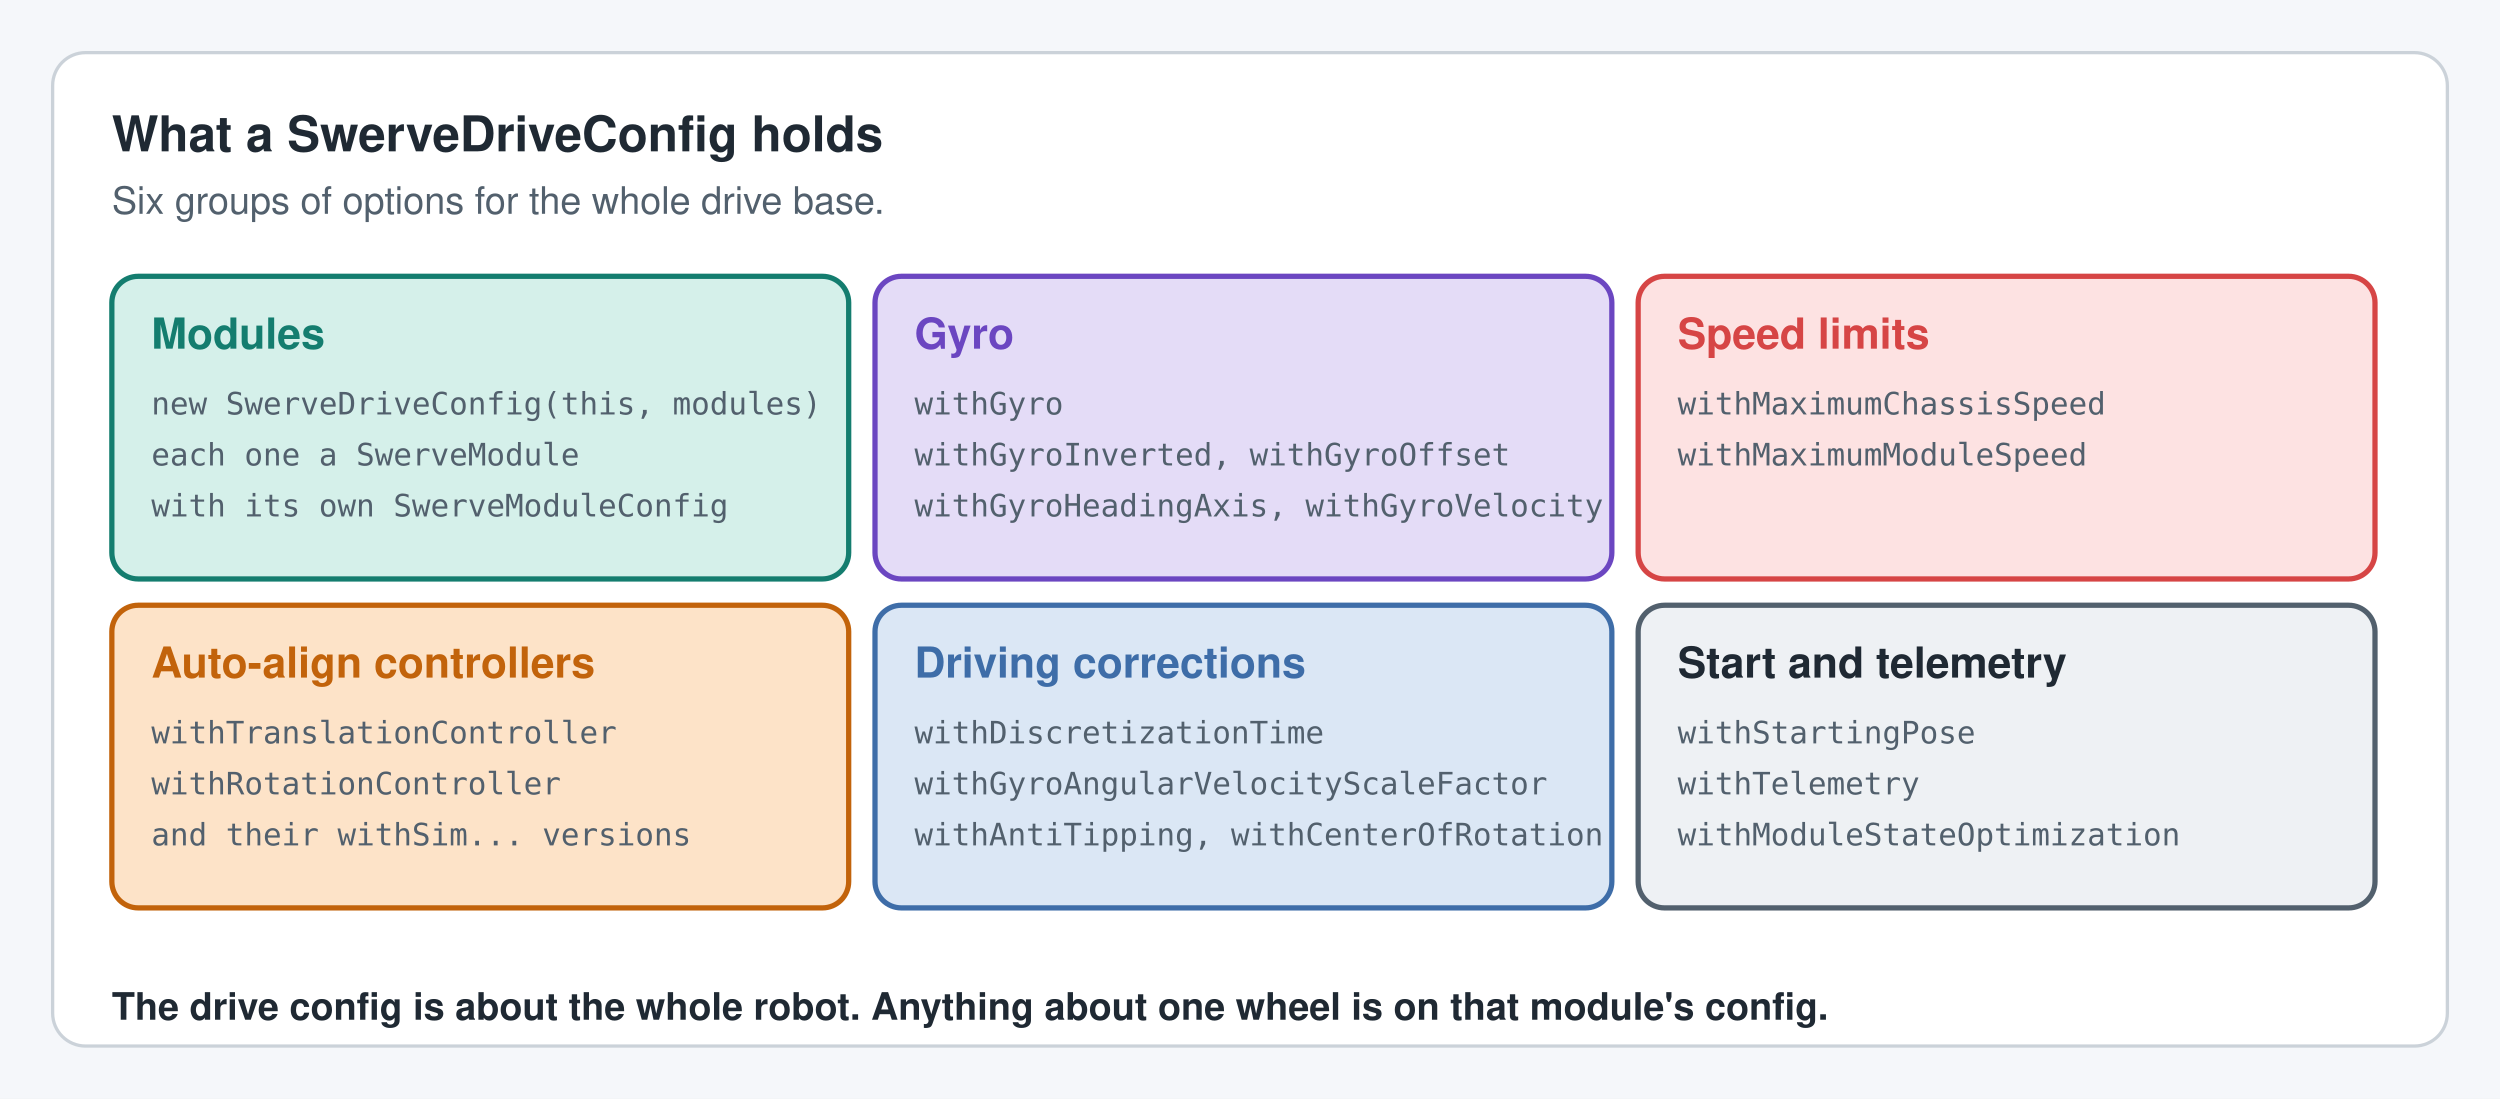
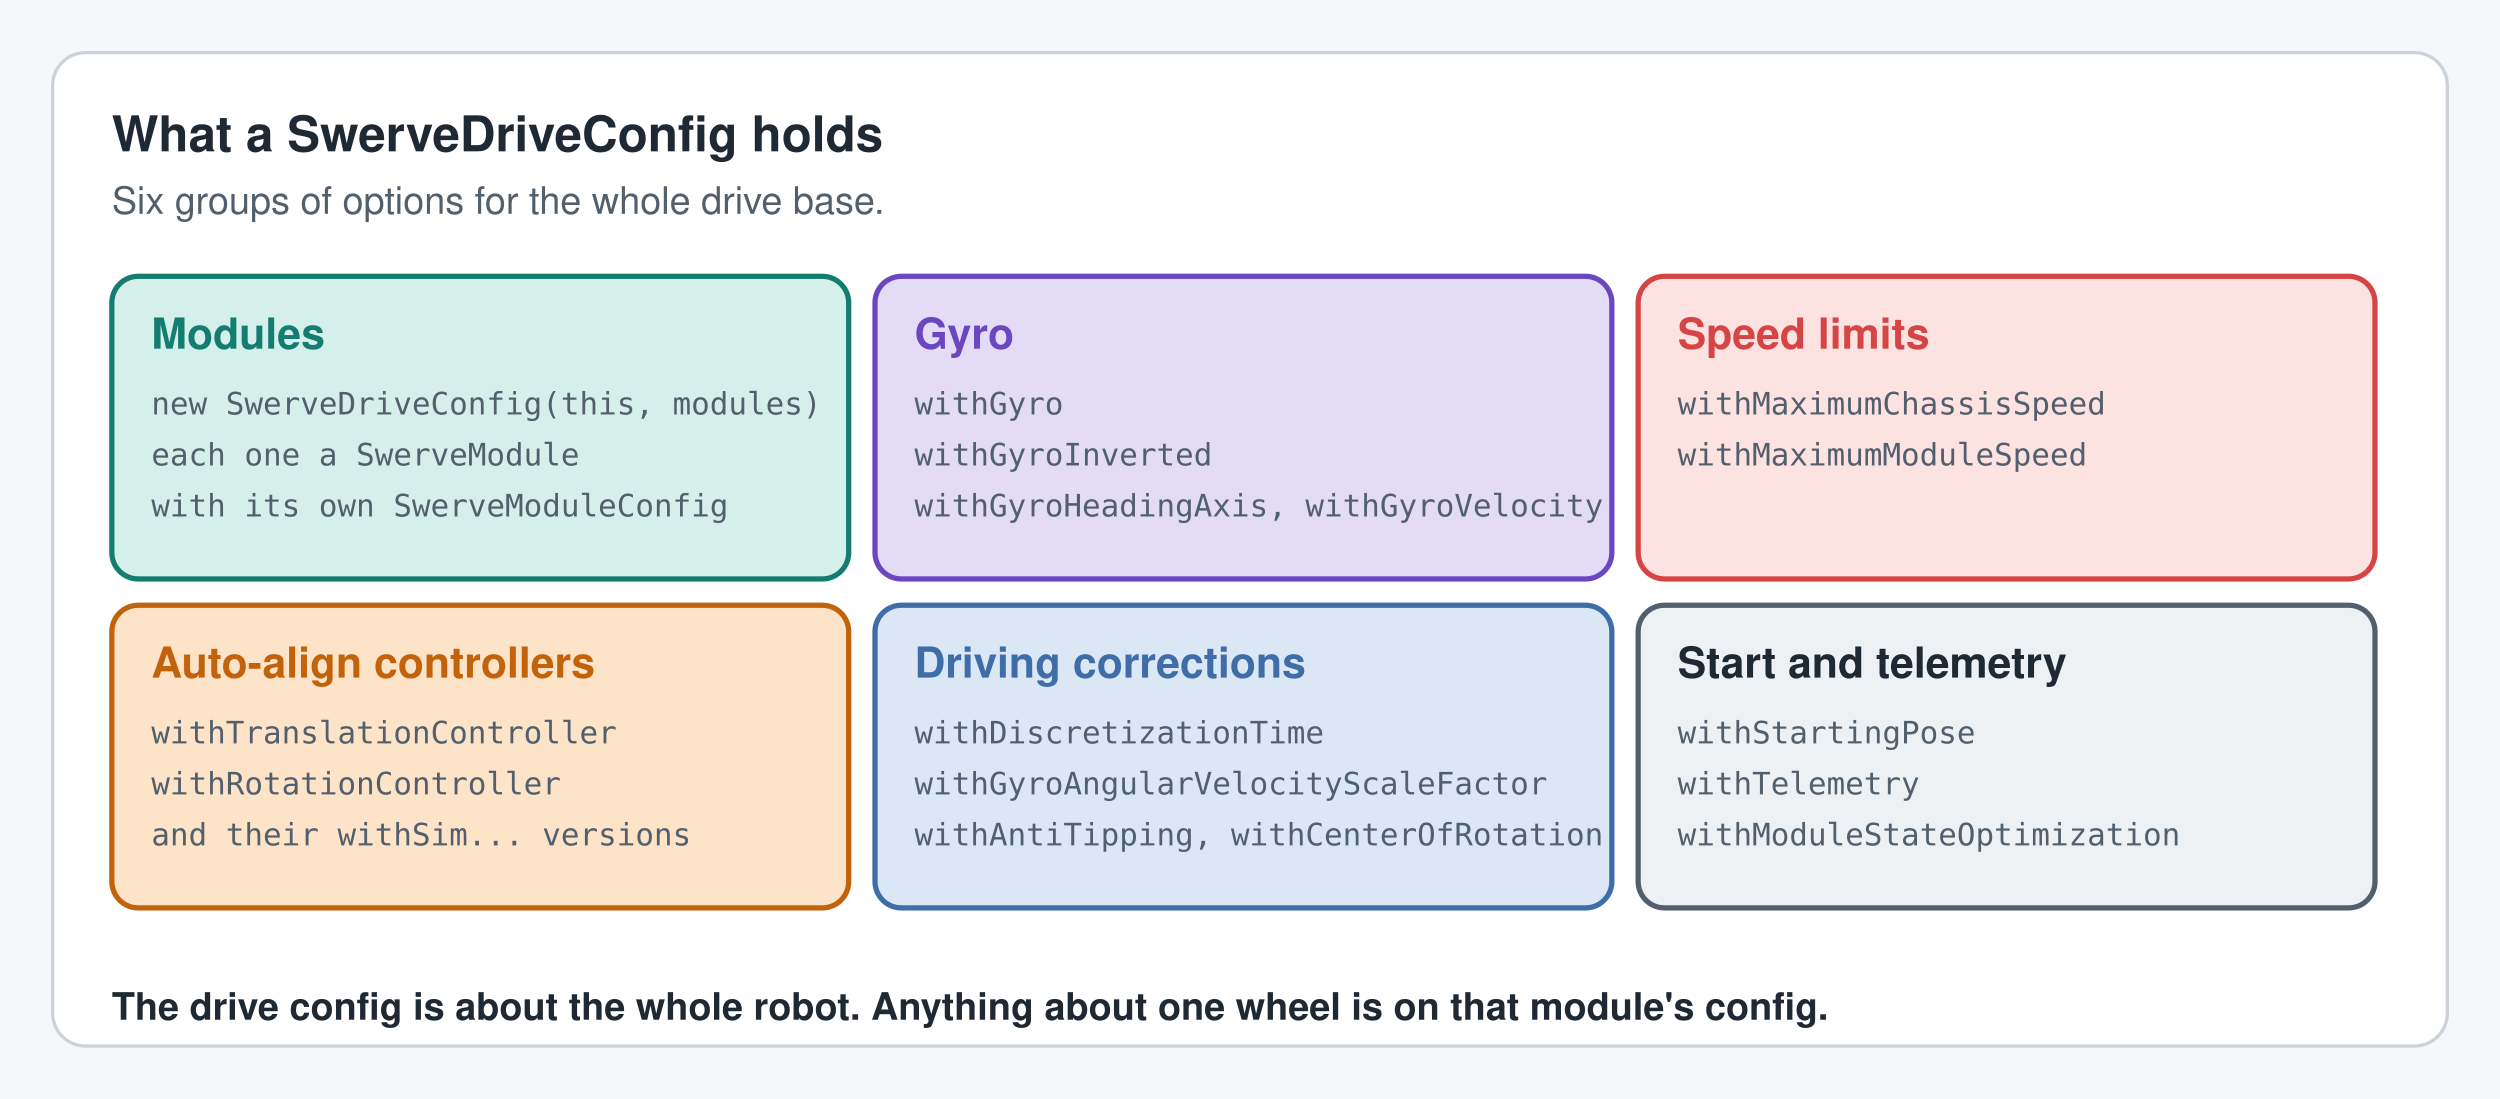
<svg xmlns="http://www.w3.org/2000/svg" viewBox="0 0 760 334" width="760" height="334" font-family="Segoe UI, Helvetica, Arial, sans-serif" role="img" aria-labelledby="t d">
  <defs>
    <marker id="ak" viewBox="0 0 10 10" refX="8" refY="5" markerWidth="6" markerHeight="6" orient="auto-start-reverse">
      <path d="M0,0 L10,5 L0,10 Z" fill="#52606d" />
    </marker>
    <marker id="ao" viewBox="0 0 10 10" refX="8" refY="5" markerWidth="6" markerHeight="6" orient="auto-start-reverse">
      <path d="M0,0 L10,5 L0,10 Z" fill="#c2630b" />
    </marker>
    <marker id="ap" viewBox="0 0 10 10" refX="8" refY="5" markerWidth="6" markerHeight="6" orient="auto-start-reverse">
      <path d="M0,0 L10,5 L0,10 Z" fill="#6b46c1" />
    </marker>
    <marker id="ag" viewBox="0 0 10 10" refX="8" refY="5" markerWidth="6" markerHeight="6" orient="auto-start-reverse">
      <path d="M0,0 L10,5 L0,10 Z" fill="#147d6f" />
    </marker>
    <marker id="ar" viewBox="0 0 10 10" refX="8" refY="5" markerWidth="6" markerHeight="6" orient="auto-start-reverse">
      <path d="M0,0 L10,5 L0,10 Z" fill="#d64545" />
    </marker>
    <marker id="ab" viewBox="0 0 10 10" refX="8" refY="5" markerWidth="6" markerHeight="6" orient="auto-start-reverse">
      <path d="M0,0 L10,5 L0,10 Z" fill="#3e6da8" />
    </marker>
  </defs>
  <rect width="760" height="334" fill="#f5f7fa" />
  <rect x="16.0" y="16.0" width="728.0" height="302.0" rx="10" fill="#ffffff" stroke="#cbd2d9" stroke-width="1" />
  <text x="34.0" y="46.0" font-size="15" font-weight="700" text-anchor="start" fill="#1f2933">What a SwerveDriveConfig holds</text>
  <text x="34.0" y="65.0" font-size="11.5" font-weight="400" text-anchor="start" fill="#52606d">Six groups of options for the whole drive base.</text>
  <rect x="34.0" y="84.0" width="224.0" height="92.0" rx="8" fill="#d5f0ea" stroke="#147d6f" stroke-width="1.6" />
  <text x="46.0" y="106.0" font-size="13" font-weight="700" text-anchor="start" fill="#147d6f">Modules</text>
  <text x="46.0" y="126.0" font-size="9.4" font-weight="400" text-anchor="start" fill="#52606d" font-family="Consolas, Menlo, monospace">new SwerveDriveConfig(this, modules)</text>
  <text x="46.0" y="141.5" font-size="9.4" font-weight="400" text-anchor="start" fill="#52606d" font-family="Consolas, Menlo, monospace">each one a SwerveModule</text>
  <text x="46.0" y="157.0" font-size="9.4" font-weight="400" text-anchor="start" fill="#52606d" font-family="Consolas, Menlo, monospace">with its own SwerveModuleConfig</text>
  <rect x="266.0" y="84.0" width="224.0" height="92.0" rx="8" fill="#e4dcf7" stroke="#6b46c1" stroke-width="1.6" />
  <text x="278.0" y="106.0" font-size="13" font-weight="700" text-anchor="start" fill="#6b46c1">Gyro</text>
  <text x="278.0" y="126.0" font-size="9.4" font-weight="400" text-anchor="start" fill="#52606d" font-family="Consolas, Menlo, monospace">withGyro</text>
-   <text x="278.0" y="141.5" font-size="9.4" font-weight="400" text-anchor="start" fill="#52606d" font-family="Consolas, Menlo, monospace">withGyroInverted, withGyroOffset</text>
+   <text x="278.0" y="141.5" font-size="9.4" font-weight="400" text-anchor="start" fill="#52606d" font-family="Consolas, Menlo, monospace">withGyroInverted</text>
  <text x="278.0" y="157.0" font-size="9.4" font-weight="400" text-anchor="start" fill="#52606d" font-family="Consolas, Menlo, monospace">withGyroHeadingAxis, withGyroVelocity</text>
  <rect x="498.0" y="84.0" width="224.0" height="92.0" rx="8" fill="#fde2e2" stroke="#d64545" stroke-width="1.6" />
  <text x="510.0" y="106.0" font-size="13" font-weight="700" text-anchor="start" fill="#d64545">Speed limits</text>
  <text x="510.0" y="126.0" font-size="9.4" font-weight="400" text-anchor="start" fill="#52606d" font-family="Consolas, Menlo, monospace">withMaximumChassisSpeed</text>
  <text x="510.0" y="141.5" font-size="9.4" font-weight="400" text-anchor="start" fill="#52606d" font-family="Consolas, Menlo, monospace">withMaximumModuleSpeed</text>
  <text x="510.0" y="157.0" font-size="9.4" font-weight="400" text-anchor="start" fill="#52606d" font-family="Consolas, Menlo, monospace" />
  <rect x="34.0" y="184.0" width="224.0" height="92.0" rx="8" fill="#fde3c8" stroke="#c2630b" stroke-width="1.6" />
  <text x="46.0" y="206.0" font-size="13" font-weight="700" text-anchor="start" fill="#c2630b">Auto-align controllers</text>
  <text x="46.0" y="226.0" font-size="9.4" font-weight="400" text-anchor="start" fill="#52606d" font-family="Consolas, Menlo, monospace">withTranslationController</text>
  <text x="46.0" y="241.5" font-size="9.4" font-weight="400" text-anchor="start" fill="#52606d" font-family="Consolas, Menlo, monospace">withRotationController</text>
  <text x="46.0" y="257.0" font-size="9.4" font-weight="400" text-anchor="start" fill="#52606d" font-family="Consolas, Menlo, monospace">and their withSim... versions</text>
  <rect x="266.0" y="184.0" width="224.0" height="92.0" rx="8" fill="#dbe7f5" stroke="#3e6da8" stroke-width="1.6" />
  <text x="278.0" y="206.0" font-size="13" font-weight="700" text-anchor="start" fill="#3e6da8">Driving corrections</text>
  <text x="278.0" y="226.0" font-size="9.4" font-weight="400" text-anchor="start" fill="#52606d" font-family="Consolas, Menlo, monospace">withDiscretizationTime</text>
  <text x="278.0" y="241.5" font-size="9.4" font-weight="400" text-anchor="start" fill="#52606d" font-family="Consolas, Menlo, monospace">withGyroAngularVelocityScaleFactor</text>
  <text x="278.0" y="257.0" font-size="9.4" font-weight="400" text-anchor="start" fill="#52606d" font-family="Consolas, Menlo, monospace">withAntiTipping, withCenterOfRotation</text>
  <rect x="498.0" y="184.0" width="224.0" height="92.0" rx="8" fill="#eef1f4" stroke="#52606d" stroke-width="1.6" />
  <text x="510.0" y="206.0" font-size="13" font-weight="700" text-anchor="start" fill="#1f2933">Start and telemetry</text>
  <text x="510.0" y="226.0" font-size="9.4" font-weight="400" text-anchor="start" fill="#52606d" font-family="Consolas, Menlo, monospace">withStartingPose</text>
  <text x="510.0" y="241.5" font-size="9.4" font-weight="400" text-anchor="start" fill="#52606d" font-family="Consolas, Menlo, monospace">withTelemetry</text>
  <text x="510.0" y="257.0" font-size="9.4" font-weight="400" text-anchor="start" fill="#52606d" font-family="Consolas, Menlo, monospace">withModuleStateOptimization</text>
  <text x="34.0" y="310.0" font-size="11.5" font-weight="700" text-anchor="start" fill="#1f2933">The drive config is about the whole robot. Anything about one wheel is on that module's config.</text>
</svg>
